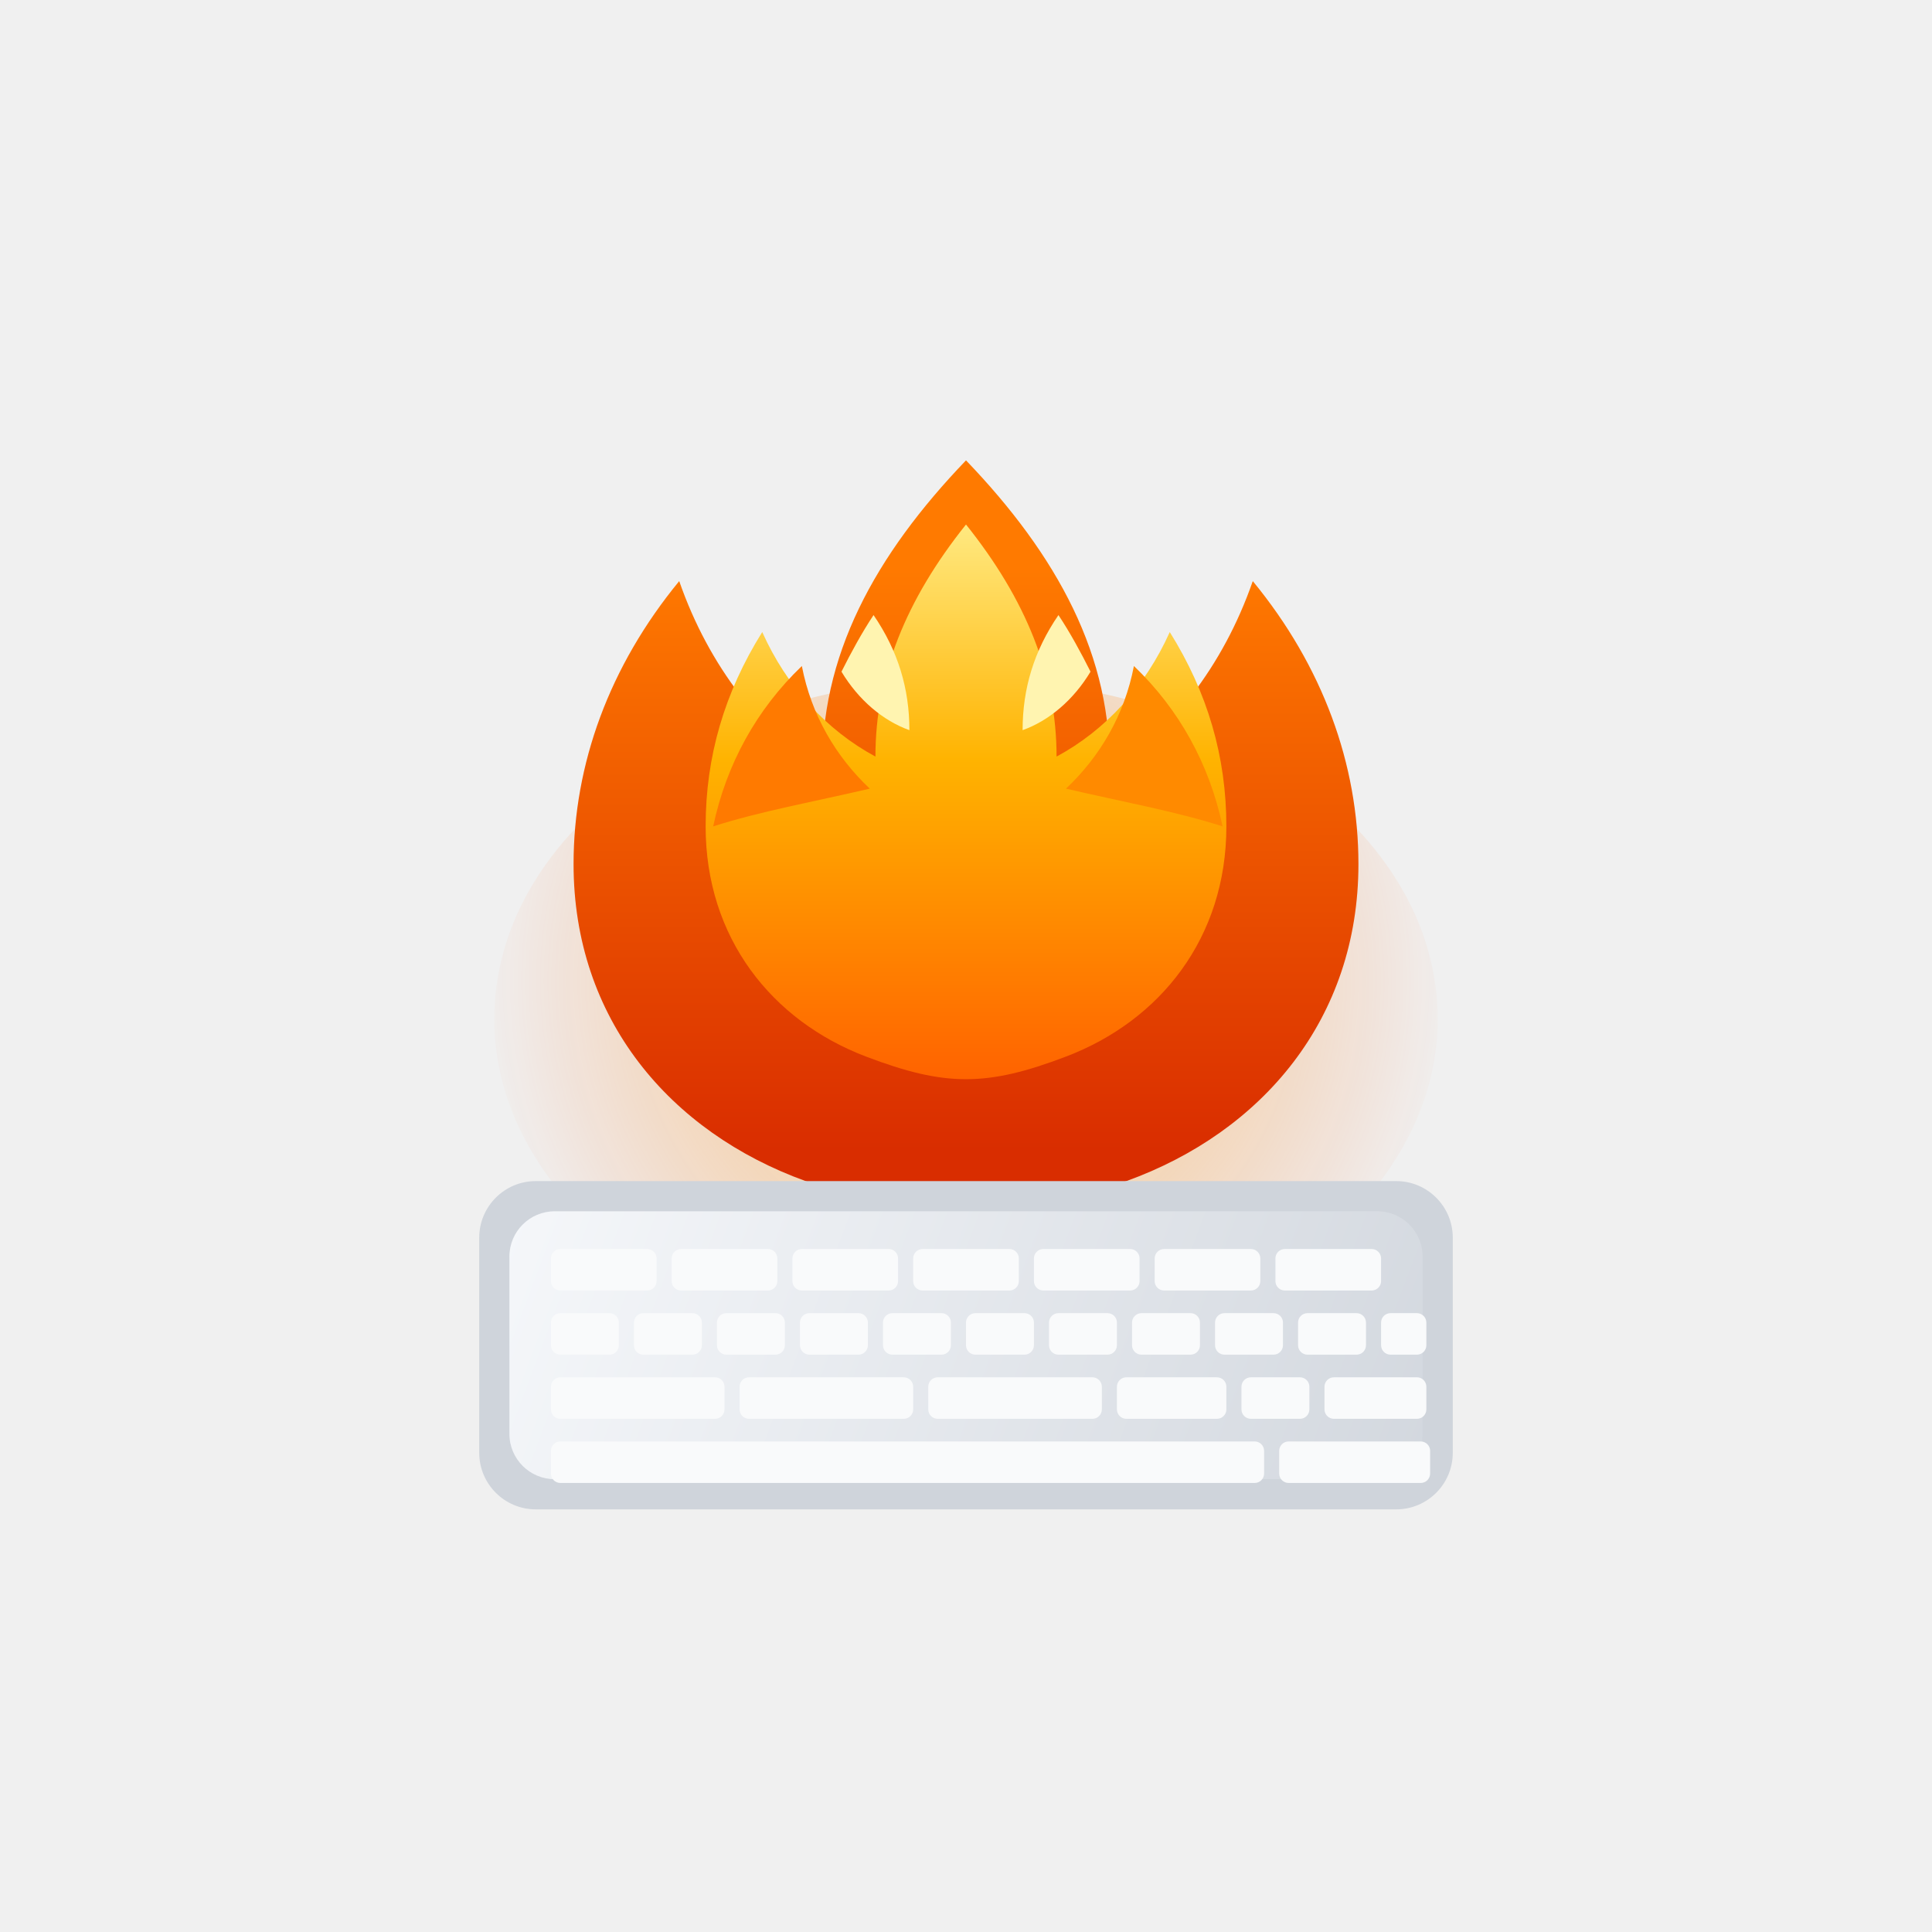
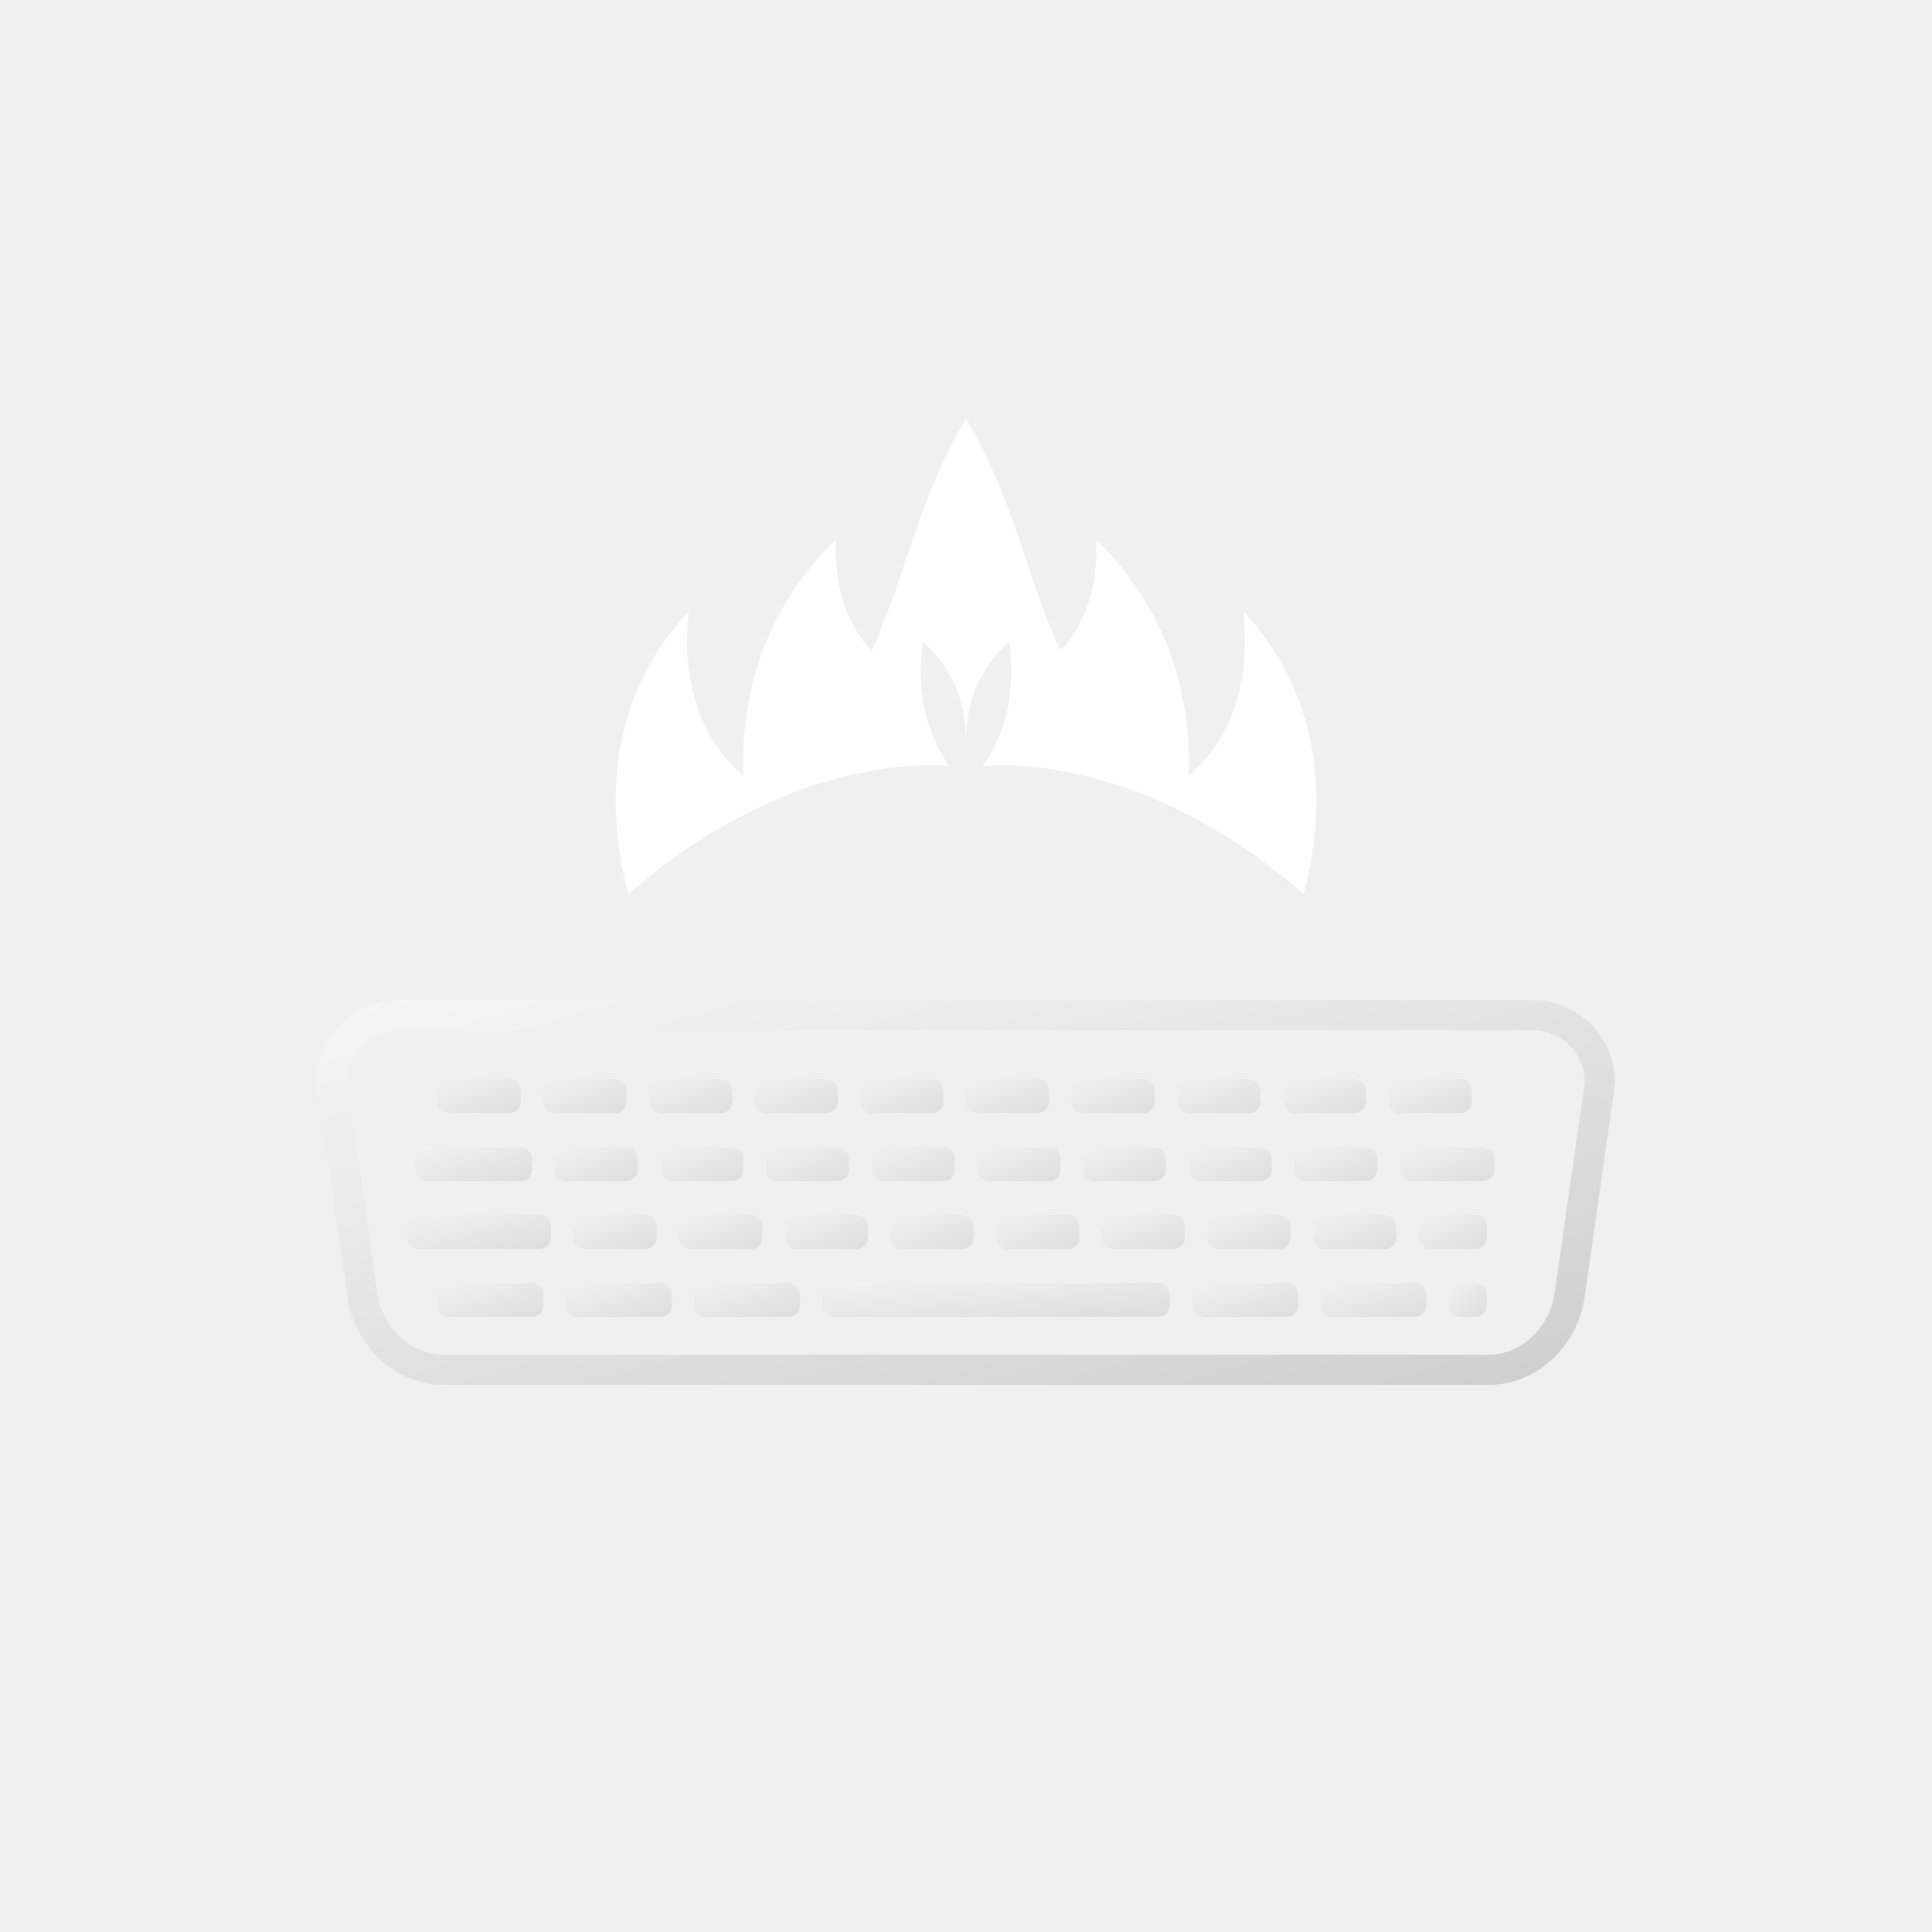
- <svg xmlns="http://www.w3.org/2000/svg" width="1024" height="1024" viewBox="0 0 1024 1024" fill="none" shape-rendering="geometricPrecision">
+ <svg xmlns="http://www.w3.org/2000/svg" viewBox="0 0 1024 1024" width="1024" height="1024" role="img" aria-labelledby="title desc">
  <defs>
-     <radialGradient id="glow" cx="0" cy="0" r="1" gradientUnits="userSpaceOnUse" gradientTransform="translate(512 520) rotate(90) scale(260 260)">
-       <stop offset="0%" stop-color="#ffd45a" stop-opacity="0.55" />
-       <stop offset="65%" stop-color="#ff7a00" stop-opacity="0.18" />
-       <stop offset="100%" stop-color="#ff4b00" stop-opacity="0" />
-     </radialGradient>
-     <linearGradient id="flameMain" x1="512" y1="250" x2="512" y2="590" gradientUnits="userSpaceOnUse">
-       <stop offset="0%" stop-color="#fff59d" />
-       <stop offset="45%" stop-color="#ffb300" />
-       <stop offset="100%" stop-color="#ff5a00" />
+     <linearGradient id="kbdStroke" x1="0" y1="0" x2="1" y2="1">
+       <stop offset="0%" stop-color="#F5F5F5" />
+       <stop offset="100%" stop-color="#CFCFCF" />
    </linearGradient>
-     <linearGradient id="flameEdge" x1="512" y1="300" x2="512" y2="610" gradientUnits="userSpaceOnUse">
-       <stop offset="0%" stop-color="#ff7a00" />
-       <stop offset="100%" stop-color="#d92d00" />
+     <linearGradient id="keyFill" x1="0" y1="0" x2="1" y2="1">
+       <stop offset="0%" stop-color="#F2F2F2" />
+       <stop offset="100%" stop-color="#DDDDDD" />
    </linearGradient>
-     <linearGradient id="keyboard" x1="272" y1="640" x2="752" y2="820" gradientUnits="userSpaceOnUse">
-       <stop offset="0%" stop-color="#f5f7fa" />
-       <stop offset="100%" stop-color="#d2d7de" />
+     <linearGradient id="flameGlow" x1="512" y1="220" x2="512" y2="520" gradientUnits="userSpaceOnUse">
+       <stop offset="0%" stop-color="#FFF1A8" />
+       <stop offset="48%" stop-color="#FFB000" />
+       <stop offset="100%" stop-color="#FF4B00" />
    </linearGradient>
  </defs>
  <rect width="1024" height="1024" fill="transparent" />
-   <ellipse cx="512" cy="540" rx="250" ry="180" fill="url(#glow)" />
-   <path d="M512 244C560 294 590 348 588 410C620 388 648 354 664 308C701 353 720 405 720 458C720 540 669 600 597 626C563 638 538 644 512 644C486 644 461 638 427 626C355 600 304 540 304 458C304 405 323 353 360 308C376 354 404 388 436 410C434 348 464 294 512 244Z" fill="url(#flameEdge)" />
-   <path d="M512 278C544 318 560 358 560 401C586 387 607 364 620 335C640 367 650 401 650 438C650 497 615 541 565 560C544 568 528 572 512 572C496 572 480 568 459 560C409 541 374 497 374 438C374 401 384 367 404 335C417 364 438 387 464 401C464 358 480 318 512 278Z" fill="url(#flameMain)" />
-   <path d="M378 438C385 405 401 376 425 353C430 379 443 401 461 418C431 425 403 430 378 438Z" fill="#ff7a00" />
-   <path d="M648 438C641 405 625 376 601 353C596 379 583 401 565 418C595 425 623 430 648 438Z" fill="#ff8a00" />
-   <path d="M463 326C476 345 482 365 482 387C468 382 455 371 446 356C451 346 457 335 463 326Z" fill="#fff4b0" />
-   <path d="M561 326C548 345 542 365 542 387C556 382 569 371 578 356C573 346 567 335 561 326Z" fill="#fff4b0" />
  <g>
-     <rect x="254" y="626" width="516" height="174" rx="30" fill="#cfd4db" />
-     <rect x="270" y="642" width="484" height="142" rx="24" fill="url(#keyboard)" />
-     <rect x="292" y="662" width="56" height="22" rx="5" fill="#f9fafb" />
-     <rect x="356" y="662" width="56" height="22" rx="5" fill="#f9fafb" />
-     <rect x="420" y="662" width="56" height="22" rx="5" fill="#f9fafb" />
-     <rect x="484" y="662" width="56" height="22" rx="5" fill="#f9fafb" />
-     <rect x="548" y="662" width="56" height="22" rx="5" fill="#f9fafb" />
-     <rect x="612" y="662" width="56" height="22" rx="5" fill="#f9fafb" />
-     <rect x="676" y="662" width="56" height="22" rx="5" fill="#f9fafb" />
-     <rect x="292" y="696" width="36" height="22" rx="5" fill="#f9fafb" />
-     <rect x="336" y="696" width="36" height="22" rx="5" fill="#f9fafb" />
-     <rect x="380" y="696" width="36" height="22" rx="5" fill="#f9fafb" />
-     <rect x="424" y="696" width="36" height="22" rx="5" fill="#f9fafb" />
-     <rect x="468" y="696" width="36" height="22" rx="5" fill="#f9fafb" />
-     <rect x="512" y="696" width="36" height="22" rx="5" fill="#f9fafb" />
-     <rect x="556" y="696" width="36" height="22" rx="5" fill="#f9fafb" />
-     <rect x="600" y="696" width="36" height="22" rx="5" fill="#f9fafb" />
-     <rect x="644" y="696" width="36" height="22" rx="5" fill="#f9fafb" />
-     <rect x="688" y="696" width="36" height="22" rx="5" fill="#f9fafb" />
-     <rect x="732" y="696" width="24" height="22" rx="5" fill="#f9fafb" />
-     <rect x="292" y="730" width="92" height="22" rx="5" fill="#f9fafb" />
-     <rect x="392" y="730" width="92" height="22" rx="5" fill="#f9fafb" />
-     <rect x="492" y="730" width="92" height="22" rx="5" fill="#f9fafb" />
-     <rect x="592" y="730" width="58" height="22" rx="5" fill="#f9fafb" />
-     <rect x="658" y="730" width="36" height="22" rx="5" fill="#f9fafb" />
-     <rect x="702" y="730" width="54" height="22" rx="5" fill="#f9fafb" />
-     <rect x="292" y="764" width="378" height="22" rx="5" fill="#f9fafb" />
-     <rect x="678" y="764" width="80" height="22" rx="5" fill="#f9fafb" />
+     <path fill="#FFFFFF" d="         M512 222         C486 266 481 303 462 345         C448 330 442 310 443 286         C410 318 392 362 394 411         C371 392 361 361 365 324         C328 364 318 416 333 474         C359 451 389 432 423 419         C451 409 480 404 503 406         C490 387 486 366 489 340         C506 355 512 374 512 393         C512 374 518 355 535 340         C538 366 534 387 521 406         C544 404 573 409 601 419         C635 432 665 451 691 474         C706 416 696 364 659 324         C663 361 653 392 630 411         C632 362 614 318 581 286         C582 310 576 330 562 345         C543 303 538 266 512 222         Z       " />
+   </g>
+   <g>
+     <path d="         M212 538         L812 538         C832 538 848 554 848 574         L832 686         C829 708 811 726 789 726         L235 726         C213 726 195 708 192 686         L176 574         C176 554 192 538 212 538         Z       " fill="none" stroke="url(#kbdStroke)" stroke-width="16" stroke-linejoin="round" />
+     <g fill="url(#keyFill)">
+       <rect x="232" y="572" width="44" height="18" rx="6" />
+       <rect x="288" y="572" width="44" height="18" rx="6" />
+       <rect x="344" y="572" width="44" height="18" rx="6" />
+       <rect x="400" y="572" width="44" height="18" rx="6" />
+       <rect x="456" y="572" width="44" height="18" rx="6" />
+       <rect x="512" y="572" width="44" height="18" rx="6" />
+       <rect x="568" y="572" width="44" height="18" rx="6" />
+       <rect x="624" y="572" width="44" height="18" rx="6" />
+       <rect x="680" y="572" width="44" height="18" rx="6" />
+       <rect x="736" y="572" width="44" height="18" rx="6" />
+       <rect x="220" y="608" width="62" height="18" rx="6" />
+       <rect x="294" y="608" width="44" height="18" rx="6" />
+       <rect x="350" y="608" width="44" height="18" rx="6" />
+       <rect x="406" y="608" width="44" height="18" rx="6" />
+       <rect x="462" y="608" width="44" height="18" rx="6" />
+       <rect x="518" y="608" width="44" height="18" rx="6" />
+       <rect x="574" y="608" width="44" height="18" rx="6" />
+       <rect x="630" y="608" width="44" height="18" rx="6" />
+       <rect x="686" y="608" width="44" height="18" rx="6" />
+       <rect x="742" y="608" width="50" height="18" rx="6" />
+       <rect x="216" y="644" width="76" height="18" rx="6" />
+       <rect x="304" y="644" width="44" height="18" rx="6" />
+       <rect x="360" y="644" width="44" height="18" rx="6" />
+       <rect x="416" y="644" width="44" height="18" rx="6" />
+       <rect x="472" y="644" width="44" height="18" rx="6" />
+       <rect x="528" y="644" width="44" height="18" rx="6" />
+       <rect x="584" y="644" width="44" height="18" rx="6" />
+       <rect x="640" y="644" width="44" height="18" rx="6" />
+       <rect x="696" y="644" width="44" height="18" rx="6" />
+       <rect x="752" y="644" width="36" height="18" rx="6" />
+       <rect x="232" y="680" width="56" height="18" rx="6" />
+       <rect x="300" y="680" width="56" height="18" rx="6" />
+       <rect x="368" y="680" width="56" height="18" rx="6" />
+       <rect x="436" y="680" width="184" height="18" rx="6" />
+       <rect x="632" y="680" width="56" height="18" rx="6" />
+       <rect x="700" y="680" width="56" height="18" rx="6" />
+       <rect x="768" y="680" width="20" height="18" rx="6" />
+     </g>
  </g>
</svg>
